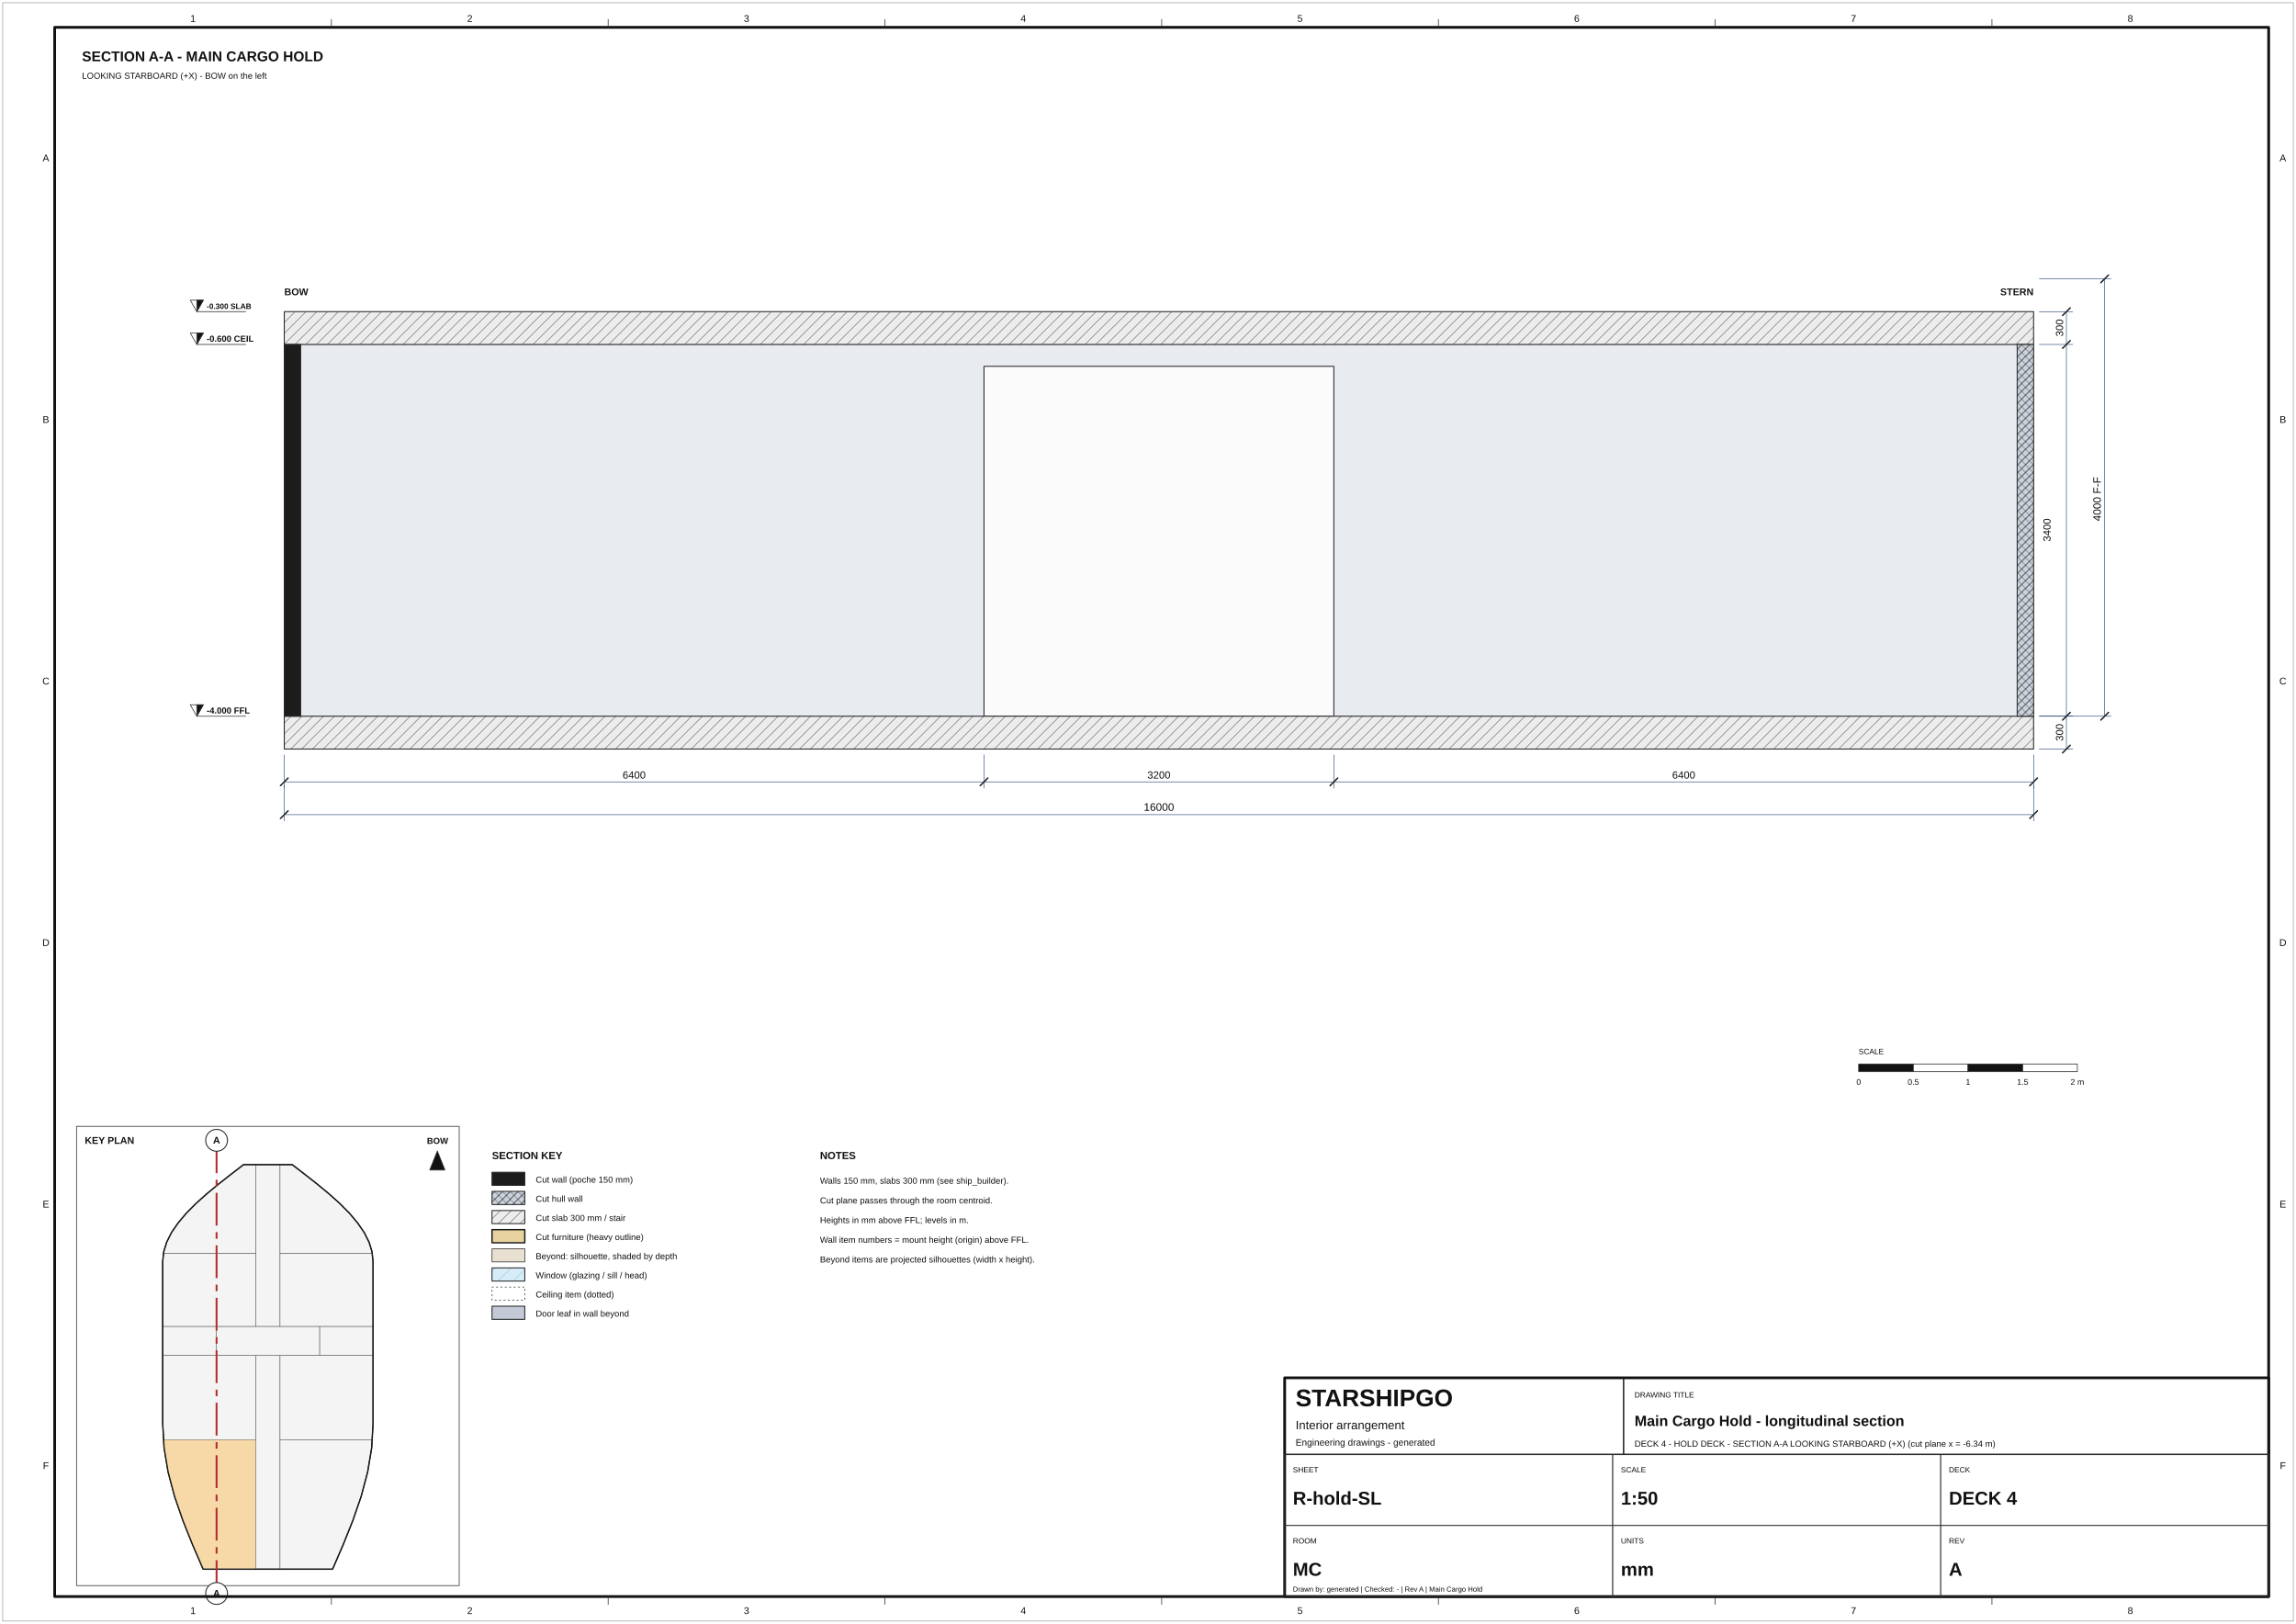
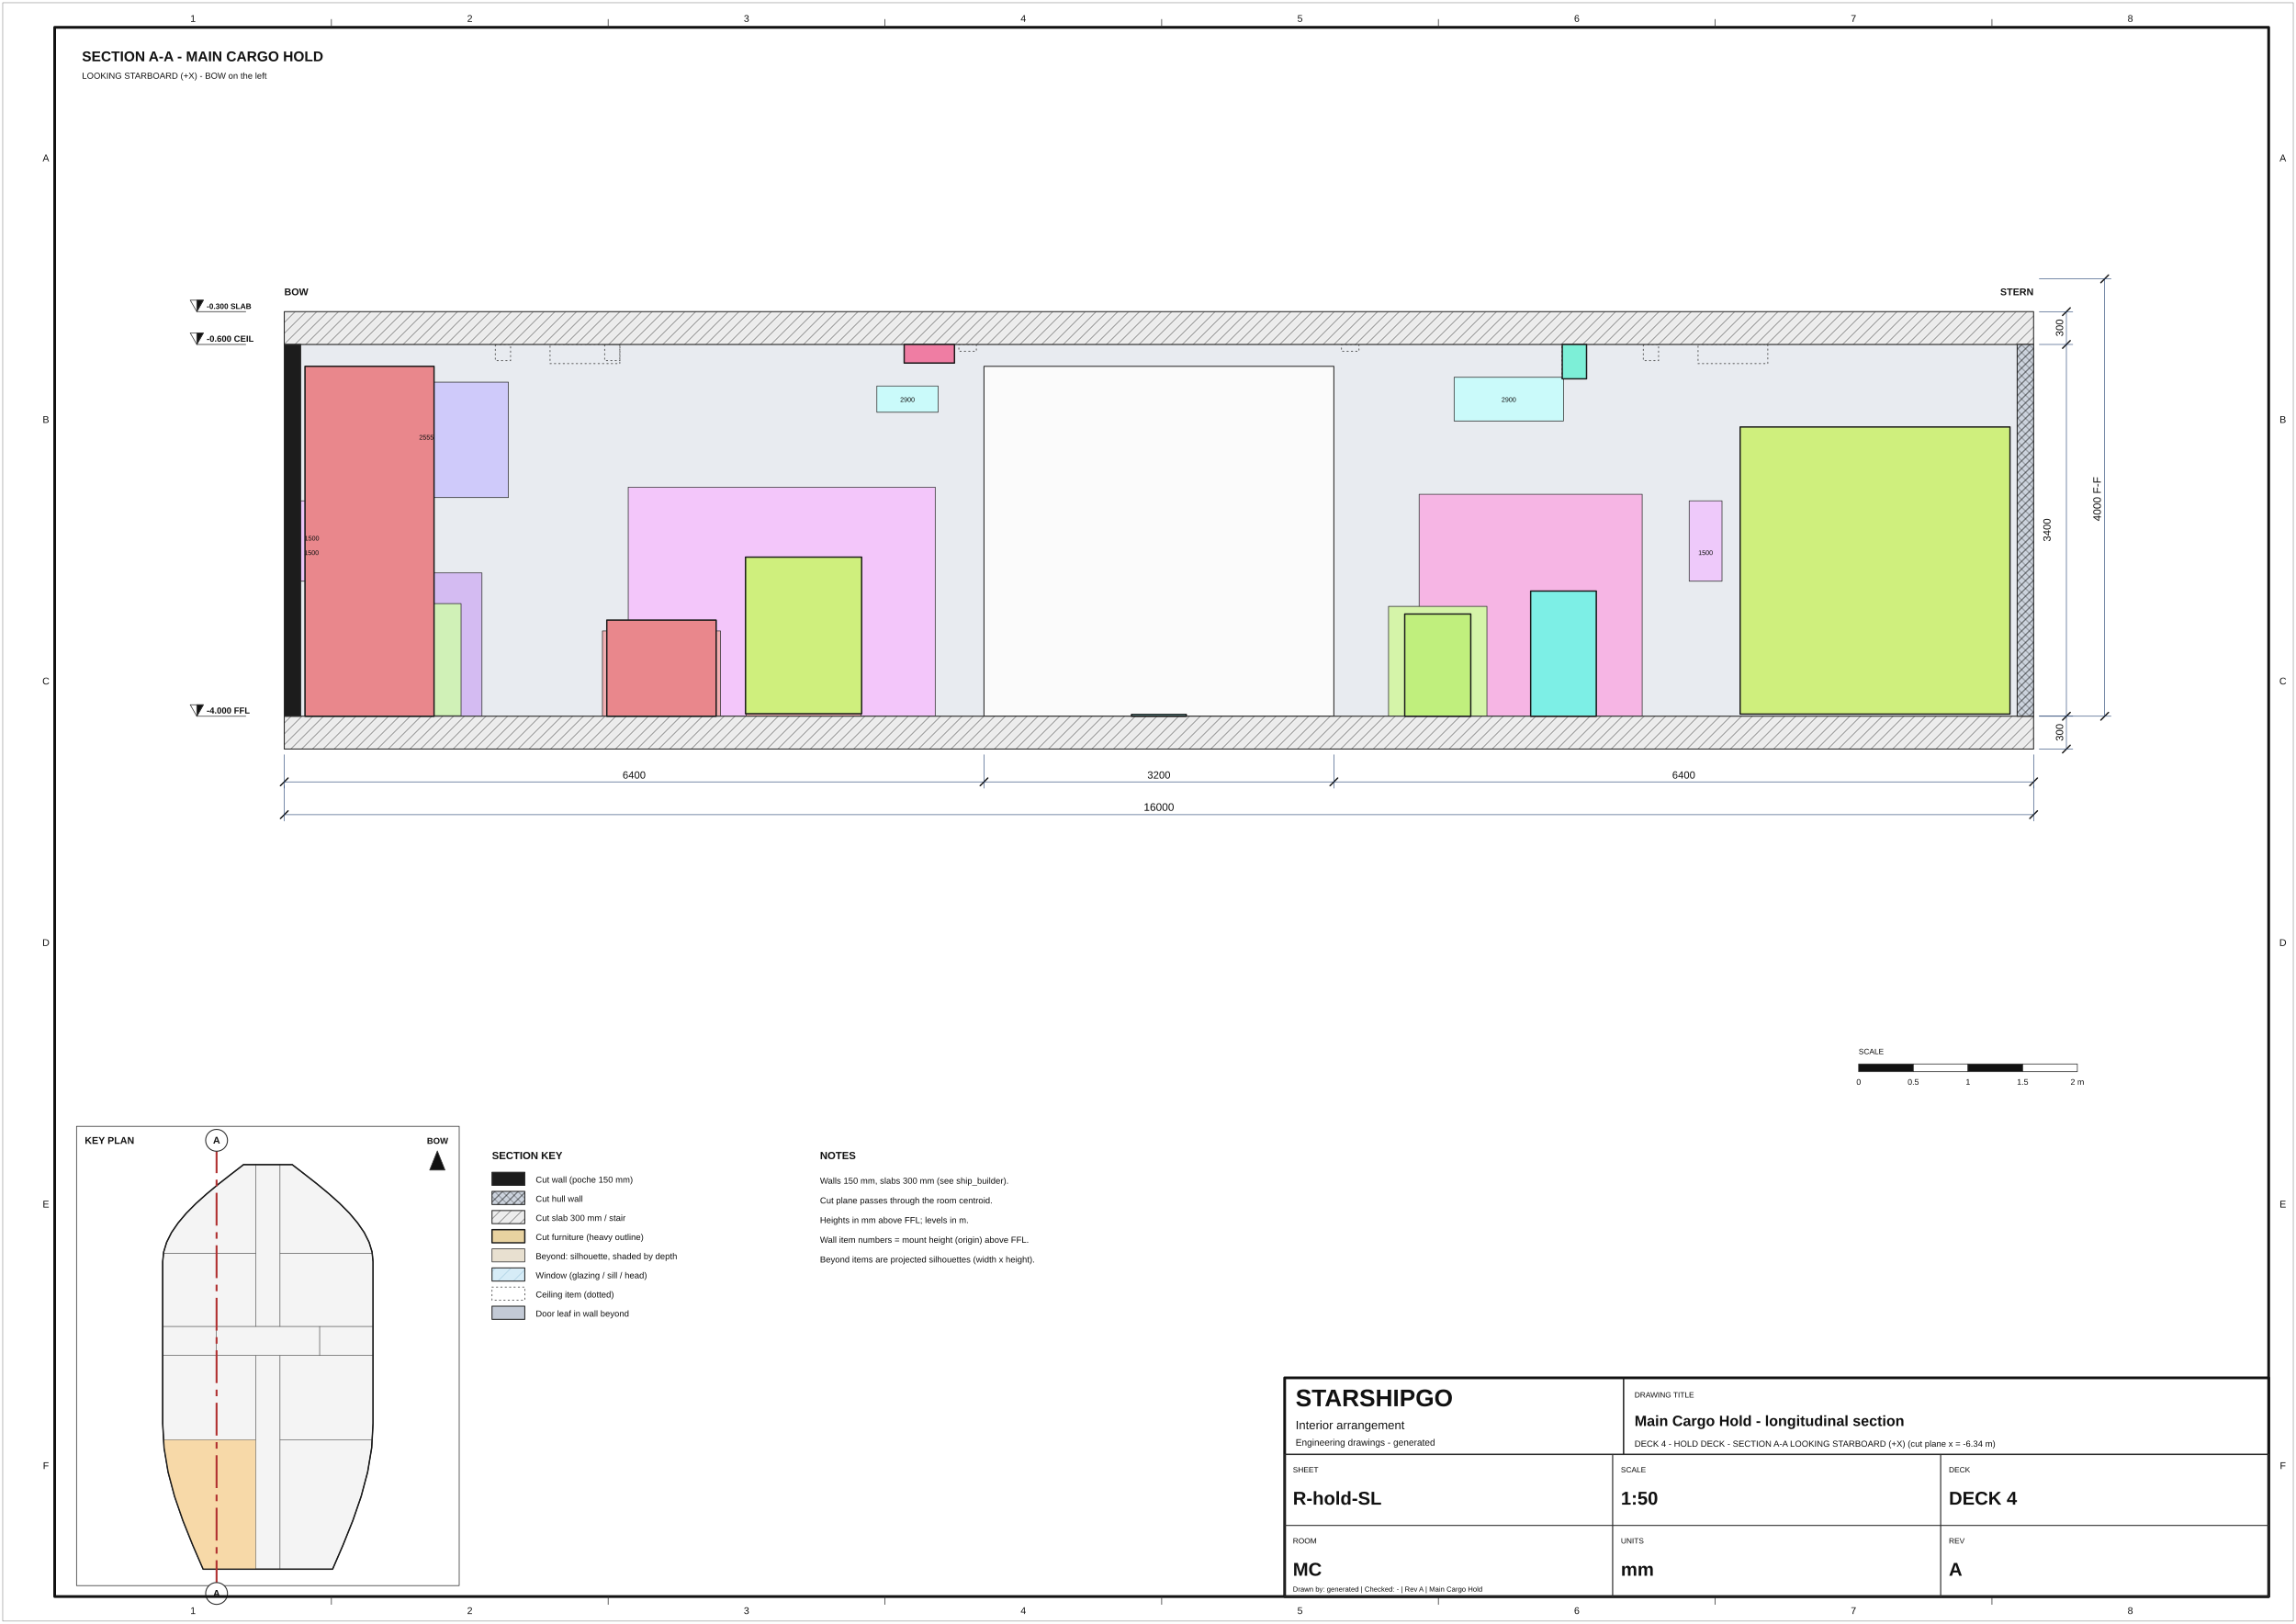
<svg xmlns="http://www.w3.org/2000/svg" width="420mm" height="297mm" viewBox="0 0 420 297">
  <style>
.t{font-family:Arial, Helvetica, 'DejaVu Sans', sans-serif;fill:#111}
.b{font-weight:bold}.i{font-style:italic}
.h{stroke:#111;stroke-width:.5;stroke-linejoin:round;stroke-linecap:round}
.m{stroke:#1a1a1a;stroke-width:.25;stroke-linejoin:round;stroke-linecap:round}
.n{stroke:#2a2a2a;stroke-width:.18;stroke-linejoin:round}
.f{stroke:#333;stroke-width:.13;stroke-linejoin:round}
.x{stroke:#555;stroke-width:.07}
.g{stroke:#9a9a9a;stroke-width:.1}
.gg{stroke:#c4c4c4;stroke-width:.08}
.d{stroke:#1d3c6e;stroke-width:.1}
.dsh{stroke:#222;stroke-width:.18;stroke-dasharray:1.6 .8}
.dot{stroke:#444;stroke-width:.14;stroke-dasharray:.25 .55;stroke-linecap:round}
.hid{stroke:#777;stroke-width:.12;stroke-dasharray:1 .7}
.cl{stroke:#b03030;stroke-width:.12;stroke-dasharray:5 1 1 1}
.cut{stroke:#b03030;stroke-width:.35;stroke-dasharray:6 1.2 1.2 1.2}
.red{stroke:#b03030;stroke-width:.13;stroke-dasharray:1.2 .7}
.none{stroke:none}
.halo{paint-order:stroke;stroke:#fff;stroke-width:.8;stroke-linejoin:round}
</style>
  <defs>
    <pattern id="hSlab" width="1.4" height="1.4" patternUnits="userSpaceOnUse" patternTransform="rotate(45)">
      <rect width="1.4" height="1.4" fill="#ececec" />
      <line x1="0" y1="0" x2="0" y2="1.4" stroke="#222" stroke-width=".13" />
    </pattern>
    <pattern id="hHull" width="1" height="1" patternUnits="userSpaceOnUse" patternTransform="rotate(45)">
      <rect width="1" height="1" fill="#c9d0da" />
      <line x1="0" y1="0" x2="0" y2="1" stroke="#111" stroke-width=".2" />
      <line x1="0" y1="0" x2="1" y2="0" stroke="#111" stroke-width=".1" />
    </pattern>
    <pattern id="hHole" width="1.6" height="1.6" patternUnits="userSpaceOnUse" patternTransform="rotate(-45)">
      <line x1="0" y1="0" x2="0" y2="1.6" stroke="#444" stroke-width=".12" />
    </pattern>
    <pattern id="hZone" width="1.8" height="1.8" patternUnits="userSpaceOnUse" patternTransform="rotate(45)">
      <line x1="0" y1="0" x2="0" y2="1.8" stroke="#d08080" stroke-width=".1" />
    </pattern>
    <pattern id="hPlen" width="1.6" height="1.6" patternUnits="userSpaceOnUse">
      <circle cx=".4" cy=".4" r=".12" fill="#888" />
      <circle cx="1.2" cy="1.2" r=".12" fill="#888" />
    </pattern>
    <pattern id="hGlass" width="2" height="2" patternUnits="userSpaceOnUse" patternTransform="rotate(45)">
      <rect width="2" height="2" fill="#d6ecf7" />
      <line x1="0" y1="0" x2="0" y2="2" stroke="#5a9abb" stroke-width=".08" />
    </pattern>
    <pattern id="hFloor" width="1.2" height="1.2" patternUnits="userSpaceOnUse" patternTransform="rotate(-45)">
      <rect width="1.2" height="1.2" fill="#f2f2f2" />
      <line x1="0" y1="0" x2="0" y2="1.2" stroke="#555" stroke-width=".1" />
    </pattern>
  </defs>
  <rect x="0" y="0" width="420" height="297" fill="#ffffff" />
  <text x="15" y="11.2" font-size="2.6" class="t b">SECTION A-A - MAIN CARGO HOLD</text>
  <text x="15" y="14.4" font-size="1.6" class="t" fill="#555">LOOKING STARBOARD (+X)  -  BOW on the left</text>
  <clipPath id="clipA">
    <rect x="51.7" y="56.7" width="320.6" height="80.6" />
  </clipPath>
  <g clip-path="url(#clipA)">
    <polygon points="52,63 372,63 372,131 52,131" class="x" fill="#e8ebf0" />
    <polygon points="180,67 244,67 244,131 180,131" class="n" fill="#fbfbfb" />
+     <polygon points="266,69 286,69 286,77 266,77" class="f" fill="#cafafa" />
+     <polygon points="160.4,70.6 171.6,70.6 171.6,75.4 160.4,75.4" class="f" fill="#cafafa" />
+     <polygon points="63,69.9 93,69.9 93,91 63,91" class="f" fill="#cfcafa" />
+     <polygon points="309,91.6 315,91.6 315,106.3 309,106.3" class="f" fill="#eec9fa" />
+     <polygon points="259.6,90.4 300.4,90.4 300.4,131 259.6,131" class="f" fill="#f6b5e4" />
+     <polygon points="67.84,104.78 88.16,104.78 88.16,131 67.84,131" class="f" fill="#d4bbf2" />
+     <polygon points="55,95.8 59.1,95.8 59.1,106.2 55,106.2" class="f" fill="#edc7fa" />
+     <polygon points="114.92,89.1 171.08,89.1 171.08,131 114.92,131" class="f" fill="#f3c6fa" />
+     <polygon points="71.64,110.4 84.34,110.4 84.34,130.9 71.64,130.9" class="f" fill="#d0f1b7" />
+     <polygon points="55,91.6 58.98,91.6 58.98,106.3 55,106.3" class="f" fill="#ecc5fa" />
+     <polygon points="110.6,63 113.4,63 113.4,65.96 110.6,65.96" class="dot" fill="none" />
+     <polygon points="207,130.68 217,130.68 217,131 207,131" class="f" fill="#c2faf9" />
+     <polygon points="100.62,62.98 113.38,62.98 113.38,66.5 100.62,66.5" class="dot" fill="none" />
+     <polygon points="310.62,62.98 323.38,62.98 323.38,66.5 310.62,66.5" class="dot" fill="none" />
+     <polygon points="175.4,63 178.6,63 178.6,64.24 175.4,64.24" class="dot" fill="none" />
+     <polygon points="245.4,63 248.6,63 248.6,64.24 245.4,64.24" class="dot" fill="none" />
+     <polygon points="165.4,63 174.6,63 174.6,66.4 165.4,66.4" class="dot" fill="none" />
+     <polygon points="285.78,63 290.22,63 290.22,69.28 285.78,69.28" class="dot" fill="none" />
+     <polygon points="136.48,103.72 157.52,103.72 157.52,131 136.48,131" class="f" fill="#f0afb2" />
+     <polygon points="254,110.9 272,110.9 272,131 254,131" class="f" fill="#d5f4a9" />
+     <polygon points="110.2,115.4 131.8,115.4 131.8,131 110.2,131" class="f" fill="#f0aeb1" />
+     <polygon points="90.6,63 93.4,63 93.4,65.96 90.6,65.96" class="dot" fill="none" />
+     <polygon points="300.6,63 303.4,63 303.4,65.96 300.6,65.96" class="dot" fill="none" />
+     <polygon points="55.8,67 79.4,67 79.4,131 55.8,131" class="f" fill="#f0adb0" />
+     <polygon points="111,113.42 131,113.42 131,131 111,131" class="f" fill="#f0adb0" />
+     <polygon points="136.38,101.9 157.62,101.9 157.62,130.54 136.38,130.54" class="f" fill="#def4a6" />
+     <polygon points="256.96,112.3 269.04,112.3 269.04,131 256.96,131" class="f" fill="#d4f4a6" />
+     <polygon points="280,108.1 292,108.1 292,131 280,131" class="f" fill="#a6f4ee" />
+     <polygon points="318.32,78.1 367.68,78.1 367.68,130.6 318.32,130.6" class="f" fill="#def4a6" />
+     <polygon points="207,130.68 217,130.68 217,131 207,131" class="f" fill="#bcf9f9" />
+     <polygon points="165.4,63 174.6,63 174.6,66.4 165.4,66.4" class="dot" fill="none" />
+     <polygon points="285.78,63 290.22,63 290.22,69.28 285.78,69.28" class="dot" fill="none" />
    <polygon points="52,131 372,131 372,137 52,137" class="n" fill="url(#hSlab)" />
    <polygon points="52,57 372,57 372,63 52,63" class="n" fill="url(#hSlab)" />
    <polygon points="52,63 55,63 55,131 52,131" class="n" fill="#1c1c1c" />
    <polygon points="369,63 372,63 372,131 369,131" class="n" fill="url(#hHull)" />
+     <polygon points="55.8,67 79.4,67 79.4,131 55.8,131" class="m" fill="#e9878c" />
+     <polygon points="111,113.42 131,113.42 131,131 111,131" class="m" fill="#e9878c" />
+     <polygon points="256.96,112.3 269.04,112.3 269.04,131 256.96,131" class="m" fill="#c0ef7d" />
+     <polygon points="280,108.1 292,108.1 292,131 280,131" class="m" fill="#7defe6" />
+     <polygon points="207,130.68 217,130.68 217,131 207,131" class="m" fill="#9ef7f6" />
+     <polygon points="318.32,78.1 367.68,78.1 367.68,130.6 318.32,130.6" class="m" fill="#cfef7d" />
+     <polygon points="136.38,101.9 157.62,101.9 157.62,130.54 136.38,130.54" class="m" fill="#cfef7d" />
+     <polygon points="285.78,63 290.22,63 290.22,69.28 285.78,69.28" class="m" fill="#7defd7" />
+     <polygon points="165.4,63 174.6,63 174.6,66.4 165.4,66.4" class="m" fill="#ef7da3" />
  </g>
+   <text x="78" y="80.4" font-size="1.2" class="t" text-anchor="middle" fill="#444">2555</text>
+   <text x="276" y="73.5" font-size="1.2" class="t" text-anchor="middle" fill="#444">2900</text>
+   <text x="312" y="101.5" font-size="1.2" class="t" text-anchor="middle" fill="#444">1500</text>
+   <text x="56.99" y="101.5" font-size="1.2" class="t" text-anchor="middle" fill="#444">1500</text>
+   <text x="166" y="73.5" font-size="1.2" class="t" text-anchor="middle" fill="#444">2900</text>
+   <text x="57.05" y="98.86" font-size="1.2" class="t" text-anchor="middle" fill="#444">1500</text>
  <text x="52" y="54" font-size="1.8" class="t b">BOW</text>
  <text x="372" y="54" font-size="1.8" class="t b" text-anchor="end">STERN</text>
  <line x1="378" y1="137" x2="378" y2="57" class="d" />
  <line x1="377.3" y1="137.7" x2="378.7" y2="136.3" class="m" />
  <line x1="373" y1="137" x2="379.2" y2="137" class="d" />
  <line x1="377.3" y1="131.7" x2="378.7" y2="130.3" class="m" />
  <line x1="373" y1="131" x2="379.2" y2="131" class="d" />
  <line x1="377.3" y1="63.7" x2="378.7" y2="62.3" class="m" />
  <line x1="373" y1="63" x2="379.2" y2="63" class="d" />
  <line x1="377.3" y1="57.7" x2="378.7" y2="56.3" class="m" />
  <line x1="373" y1="57" x2="379.2" y2="57" class="d" />
  <text x="377.4" y="135.54" font-size="1.9" class="t" transform="rotate(-90 377.4 135.54)">300</text>
  <text x="375.1" y="99.05" font-size="1.9" class="t" transform="rotate(-90 375.1 99.05)">3400</text>
  <text x="377.4" y="61.54" font-size="1.9" class="t" transform="rotate(-90 377.4 61.54)">300</text>
  <line x1="385" y1="51" x2="385" y2="131" class="d" />
  <line x1="384.3" y1="51.7" x2="385.7" y2="50.3" class="m" />
  <line x1="384.3" y1="131.7" x2="385.7" y2="130.3" class="m" />
  <line x1="373" y1="51" x2="386.2" y2="51" class="d" />
  <line x1="373" y1="131" x2="386.2" y2="131" class="d" />
  <text x="384.3" y="95.32" font-size="2" class="t" transform="rotate(-90 384.3 95.32)">4000 F-F</text>
  <line x1="36" y1="131" x2="45" y2="131" class="f" />
  <polygon points="36,131 34.8,128.9 37.2,128.9" class="f" fill="#fff" />
  <polygon points="36,131 37.2,128.9 36,128.9" class="f" fill="#111" />
  <text x="37.8" y="130.5" font-size="1.6" class="t b">-4.000 FFL</text>
  <line x1="36" y1="63" x2="45" y2="63" class="f" />
  <polygon points="36,63 34.8,60.9 37.2,60.9" class="f" fill="#fff" />
  <polygon points="36,63 37.2,60.9 36,60.9" class="f" fill="#111" />
  <text x="37.8" y="62.5" font-size="1.6" class="t b">-0.600 CEIL</text>
  <line x1="36" y1="57" x2="45" y2="57" class="f" />
  <polygon points="36,57 34.8,54.9 37.2,54.9" class="f" fill="#fff" />
  <polygon points="36,57 37.2,54.9 36,54.9" class="f" fill="#111" />
  <text x="37.8" y="56.5" font-size="1.4" class="t b">-0.300 SLAB</text>
  <line x1="52" y1="143" x2="372" y2="143" class="d" />
  <line x1="51.3" y1="143.7" x2="52.7" y2="142.3" class="m" />
  <line x1="52" y1="138" x2="52" y2="144.2" class="d" />
  <line x1="179.3" y1="143.7" x2="180.7" y2="142.3" class="m" />
  <line x1="180" y1="138" x2="180" y2="144.2" class="d" />
  <line x1="243.3" y1="143.7" x2="244.7" y2="142.3" class="m" />
  <line x1="244" y1="138" x2="244" y2="144.2" class="d" />
  <line x1="371.3" y1="143.7" x2="372.7" y2="142.3" class="m" />
  <line x1="372" y1="138" x2="372" y2="144.2" class="d" />
  <text x="116" y="142.4" font-size="1.9" class="t" text-anchor="middle">6400</text>
  <text x="212" y="142.4" font-size="1.9" class="t" text-anchor="middle">3200</text>
  <text x="308" y="142.4" font-size="1.9" class="t" text-anchor="middle">6400</text>
  <line x1="52" y1="149" x2="372" y2="149" class="d" />
  <line x1="51.3" y1="149.7" x2="52.7" y2="148.3" class="m" />
  <line x1="371.3" y1="149.7" x2="372.7" y2="148.3" class="m" />
  <line x1="52" y1="143.6" x2="52" y2="150.2" class="d" />
  <line x1="372" y1="143.6" x2="372" y2="150.2" class="d" />
  <text x="212" y="148.3" font-size="2" class="t" text-anchor="middle">16000</text>
  <text x="340" y="192.8" font-size="1.4" class="t" fill="#666">SCALE</text>
  <rect x="340" y="194.6" width="10" height="1.4" class="f" fill="#111" />
  <rect x="350" y="194.6" width="10" height="1.4" class="f" fill="#fff" />
  <rect x="360" y="194.6" width="10" height="1.4" class="f" fill="#111" />
  <rect x="370" y="194.6" width="10" height="1.4" class="f" fill="#fff" />
  <text x="340" y="198.4" font-size="1.5" class="t" text-anchor="middle">0</text>
  <text x="350" y="198.4" font-size="1.5" class="t" text-anchor="middle">0.5</text>
  <text x="360" y="198.4" font-size="1.5" class="t" text-anchor="middle">1</text>
  <text x="370" y="198.4" font-size="1.5" class="t" text-anchor="middle">1.5</text>
  <text x="380" y="198.4" font-size="1.5" class="t" text-anchor="middle">2 m</text>
  <rect x="14" y="206" width="70" height="84" class="f" fill="none" />
  <text x="15.5" y="209.2" font-size="1.8" class="t b">KEY PLAN</text>
  <polygon points="53.44,213 55.75,214.78 58.01,216.55 60.16,218.33 62.14,220.1 63.91,221.88 65.41,223.66 66.63,225.43 67.52,227.21 68.06,228.98 68.24,230.76 68.24,260.36 67.99,264.8 67.25,269.24 66.07,273.68 64.54,278.12 62.76,282.56 60.84,287 37.16,287 35.24,282.56 33.46,278.12 31.93,273.68 30.75,269.24 30.01,264.8 29.76,260.36 29.76,230.76 29.94,228.98 30.48,227.21 31.37,225.43 32.59,223.66 34.09,221.88 35.86,220.1 37.84,218.33 39.99,216.55 42.25,214.78 44.56,213" class="n" fill="#f4f4f4" />
  <polygon points="46.78,213 51.22,213 51.22,242.6 46.78,242.6" class="x" fill="none" />
  <polygon points="46.78,247.93 51.22,247.93 51.22,287 46.78,287" class="x" fill="none" />
  <polygon points="39.53,242.6 58.47,242.6 58.47,247.93 39.53,247.93" class="x" fill="none" />
  <polygon points="29.76,242.6 39.53,242.6 39.53,247.93 29.76,247.93" class="x" fill="none" />
  <polygon points="58.47,242.6 68.24,242.6 68.24,247.93 58.47,247.93" class="x" fill="none" />
  <polygon points="29.94,228.98 30.48,227.21 31.37,225.43 32.59,223.66 34.09,221.88 35.86,220.1 37.84,218.33 39.99,216.55 42.25,214.78 44.56,213 46.78,213 46.78,229.28 29.91,229.28" class="x" fill="none" />
  <polygon points="29.76,230.76 29.91,229.28 46.78,229.28 46.78,242.6 29.76,242.6" class="x" fill="none" />
  <polygon points="51.22,213 53.44,213 55.75,214.78 58.01,216.55 60.16,218.33 62.14,220.1 63.91,221.88 65.41,223.66 66.63,225.43 67.52,227.21 68.06,228.98 68.09,229.28 51.22,229.28" class="x" fill="none" />
  <polygon points="51.22,229.28 68.09,229.28 68.24,230.76 68.24,242.6 51.22,242.6" class="x" fill="none" />
  <polygon points="29.76,260.36 29.76,247.93 46.78,247.93 46.78,263.32 29.93,263.32" class="x" fill="none" />
  <polygon points="51.22,247.93 68.24,247.93 68.24,260.36 68.07,263.32 51.22,263.32" class="x" fill="none" />
  <polygon points="35.24,282.56 33.46,278.12 31.93,273.68 30.75,269.24 30.01,264.8 29.93,263.32 46.78,263.32 46.78,287 37.16,287" class="x" fill="#f7d9a8" />
  <polygon points="51.22,263.32 68.07,263.32 67.99,264.8 67.25,269.24 66.07,273.68 64.54,278.12 62.76,282.56 60.84,287 51.22,287" class="x" fill="none" />
  <polygon points="53.44,213 55.75,214.78 58.01,216.55 60.16,218.33 62.14,220.1 63.91,221.88 65.41,223.66 66.63,225.43 67.52,227.21 68.06,228.98 68.24,230.76 68.24,260.36 67.99,264.8 67.25,269.24 66.07,273.68 64.54,278.12 62.76,282.56 60.84,287 37.16,287 35.24,282.56 33.46,278.12 31.93,273.68 30.75,269.24 30.01,264.8 29.76,260.36 29.76,230.76 29.94,228.98 30.48,227.21 31.37,225.43 32.59,223.66 34.09,221.88 35.86,220.1 37.84,218.33 39.99,216.55 42.25,214.78 44.56,213" class="m" fill="none" />
  <line x1="39.62" y1="208.56" x2="39.62" y2="291.44" class="cut" />
  <circle cx="39.62" cy="208.56" r="2" class="n" fill="#fff" />
  <text x="39.62" y="209.16" font-size="1.8" class="t b" text-anchor="middle">A</text>
  <circle cx="39.62" cy="291.44" r="2" class="n" fill="#fff" />
  <text x="39.62" y="292.04" font-size="1.8" class="t b" text-anchor="middle">A</text>
  <text x="82" y="209.2" font-size="1.6" class="t b" text-anchor="end">BOW</text>
  <polygon points="80,210.5 81.4,214 78.6,214" class="f" fill="#111" />
  <text x="90" y="212" font-size="1.9" class="t b">SECTION KEY</text>
  <rect x="90" y="214.4" width="6" height="2.4" class="n" fill="#1c1c1c" />
  <text x="98" y="216.3" font-size="1.6" class="t">Cut wall (poche 150 mm)</text>
  <rect x="90" y="217.9" width="6" height="2.4" class="n" fill="url(#hHull)" />
  <text x="98" y="219.8" font-size="1.6" class="t">Cut hull wall</text>
  <rect x="90" y="221.4" width="6" height="2.4" class="n" fill="url(#hSlab)" />
  <text x="98" y="223.3" font-size="1.6" class="t">Cut slab 300 mm / stair</text>
  <rect x="90" y="224.9" width="6" height="2.4" class="m" fill="#e8d2a0" />
  <text x="98" y="226.8" font-size="1.6" class="t">Cut furniture (heavy outline)</text>
  <rect x="90" y="228.4" width="6" height="2.4" class="f" fill="#e8e0d0" />
  <text x="98" y="230.3" font-size="1.6" class="t">Beyond: silhouette, shaded by depth</text>
  <rect x="90" y="231.9" width="6" height="2.4" class="n" fill="url(#hGlass)" />
  <text x="98" y="233.8" font-size="1.6" class="t">Window (glazing / sill / head)</text>
  <rect x="90" y="235.4" width="6" height="2.4" class="dot" fill="none" />
  <text x="98" y="237.3" font-size="1.6" class="t">Ceiling item (dotted)</text>
  <rect x="90" y="238.9" width="6" height="2.4" class="n" fill="#c3cad6" />
  <text x="98" y="240.8" font-size="1.6" class="t">Door leaf in wall beyond</text>
  <text x="150" y="212" font-size="1.9" class="t b">NOTES</text>
  <text x="150" y="216.5" font-size="1.6" class="t">Walls 150 mm, slabs 300 mm (see ship_builder).</text>
  <text x="150" y="220.1" font-size="1.6" class="t">Cut plane passes through the room centroid.</text>
  <text x="150" y="223.7" font-size="1.6" class="t">Heights in mm above FFL; levels in m.</text>
  <text x="150" y="227.3" font-size="1.6" class="t">Wall item numbers = mount height (origin) above FFL.</text>
  <text x="150" y="230.9" font-size="1.6" class="t">Beyond items are projected silhouettes (width x height).</text>
  <rect x="0.5" y="0.5" width="419" height="296" class="x" fill="none" />
  <rect x="10" y="5" width="405" height="287" class="h" fill="none" />
  <text x="35.31" y="4" font-size="1.8" class="t" text-anchor="middle">1</text>
  <text x="35.31" y="295.2" font-size="1.8" class="t" text-anchor="middle">1</text>
  <text x="85.94" y="4" font-size="1.8" class="t" text-anchor="middle">2</text>
  <text x="85.94" y="295.2" font-size="1.8" class="t" text-anchor="middle">2</text>
  <line x1="60.62" y1="3.5" x2="60.62" y2="5" class="f" />
  <line x1="60.62" y1="292" x2="60.62" y2="293.5" class="f" />
  <text x="136.56" y="4" font-size="1.8" class="t" text-anchor="middle">3</text>
  <text x="136.56" y="295.2" font-size="1.8" class="t" text-anchor="middle">3</text>
  <line x1="111.25" y1="3.5" x2="111.25" y2="5" class="f" />
  <line x1="111.25" y1="292" x2="111.25" y2="293.5" class="f" />
  <text x="187.19" y="4" font-size="1.8" class="t" text-anchor="middle">4</text>
  <text x="187.19" y="295.2" font-size="1.8" class="t" text-anchor="middle">4</text>
  <line x1="161.88" y1="3.5" x2="161.88" y2="5" class="f" />
  <line x1="161.88" y1="292" x2="161.88" y2="293.5" class="f" />
  <text x="237.81" y="4" font-size="1.8" class="t" text-anchor="middle">5</text>
  <text x="237.81" y="295.2" font-size="1.8" class="t" text-anchor="middle">5</text>
  <line x1="212.5" y1="3.5" x2="212.5" y2="5" class="f" />
  <line x1="212.5" y1="292" x2="212.5" y2="293.5" class="f" />
  <text x="288.44" y="4" font-size="1.8" class="t" text-anchor="middle">6</text>
  <text x="288.44" y="295.2" font-size="1.8" class="t" text-anchor="middle">6</text>
  <line x1="263.12" y1="3.5" x2="263.12" y2="5" class="f" />
  <line x1="263.12" y1="292" x2="263.12" y2="293.5" class="f" />
  <text x="339.06" y="4" font-size="1.8" class="t" text-anchor="middle">7</text>
  <text x="339.06" y="295.2" font-size="1.8" class="t" text-anchor="middle">7</text>
  <line x1="313.75" y1="3.5" x2="313.75" y2="5" class="f" />
  <line x1="313.75" y1="292" x2="313.75" y2="293.5" class="f" />
  <text x="389.69" y="4" font-size="1.8" class="t" text-anchor="middle">8</text>
  <text x="389.69" y="295.2" font-size="1.8" class="t" text-anchor="middle">8</text>
  <line x1="364.38" y1="3.5" x2="364.38" y2="5" class="f" />
  <line x1="364.38" y1="292" x2="364.38" y2="293.5" class="f" />
  <text x="8.4" y="29.52" font-size="1.8" class="t" text-anchor="middle">A</text>
  <text x="417.6" y="29.52" font-size="1.8" class="t" text-anchor="middle">A</text>
  <text x="8.4" y="77.35" font-size="1.8" class="t" text-anchor="middle">B</text>
  <text x="417.6" y="77.35" font-size="1.8" class="t" text-anchor="middle">B</text>
  <text x="8.4" y="125.18" font-size="1.8" class="t" text-anchor="middle">C</text>
  <text x="417.6" y="125.18" font-size="1.8" class="t" text-anchor="middle">C</text>
  <text x="8.4" y="173.02" font-size="1.8" class="t" text-anchor="middle">D</text>
  <text x="417.6" y="173.02" font-size="1.8" class="t" text-anchor="middle">D</text>
  <text x="8.4" y="220.85" font-size="1.8" class="t" text-anchor="middle">E</text>
  <text x="417.6" y="220.85" font-size="1.8" class="t" text-anchor="middle">E</text>
  <text x="8.4" y="268.68" font-size="1.8" class="t" text-anchor="middle">F</text>
  <text x="417.6" y="268.68" font-size="1.8" class="t" text-anchor="middle">F</text>
  <rect x="235" y="252" width="180" height="40" class="h" fill="#ffffff" />
  <line x1="235" y1="266" x2="415" y2="266" class="m" />
  <line x1="297" y1="252" x2="297" y2="266" class="m" />
  <text x="237" y="257.2" font-size="4.4" class="t b">STARSHIPGO</text>
  <text x="237" y="261.4" font-size="2.2" class="t">Interior arrangement</text>
  <text x="237" y="264.4" font-size="1.7" class="t" fill="#444">Engineering drawings - generated</text>
  <text x="299" y="255.6" font-size="1.4" class="t" fill="#666">DRAWING TITLE</text>
  <text x="299" y="260.8" font-size="2.7" class="t b">Main Cargo Hold - longitudinal section</text>
  <text x="299" y="264.6" font-size="1.6" class="t">DECK 4 - HOLD DECK  -  SECTION A-A LOOKING STARBOARD (+X)  (cut plane x = -6.34 m)</text>
  <rect x="235" y="266" width="60" height="13" class="f" fill="none" />
  <text x="236.5" y="269.3" font-size="1.4" class="t" fill="#666">SHEET</text>
  <text x="236.5" y="275.2" font-size="3.4" class="t b">R-hold-SL</text>
  <rect x="295" y="266" width="60" height="13" class="f" fill="none" />
  <text x="296.5" y="269.3" font-size="1.4" class="t" fill="#666">SCALE</text>
  <text x="296.5" y="275.2" font-size="3.4" class="t b">1:50</text>
  <rect x="355" y="266" width="60" height="13" class="f" fill="none" />
  <text x="356.5" y="269.3" font-size="1.4" class="t" fill="#666">DECK</text>
  <text x="356.5" y="275.2" font-size="3.4" class="t b">DECK 4</text>
  <rect x="235" y="279" width="60" height="13" class="f" fill="none" />
  <text x="236.5" y="282.3" font-size="1.4" class="t" fill="#666">ROOM</text>
  <text x="236.5" y="288.2" font-size="3.4" class="t b">MC</text>
  <rect x="295" y="279" width="60" height="13" class="f" fill="none" />
  <text x="296.5" y="282.3" font-size="1.4" class="t" fill="#666">UNITS</text>
  <text x="296.5" y="288.2" font-size="3.4" class="t b">mm</text>
  <rect x="355" y="279" width="60" height="13" class="f" fill="none" />
  <text x="356.5" y="282.3" font-size="1.4" class="t" fill="#666">REV</text>
  <text x="356.5" y="288.2" font-size="3.4" class="t b">A</text>
  <text x="236.5" y="291.1" font-size="1.3" class="t" fill="#555">Drawn by: generated   |   Checked: -   |   Rev A   |   Main Cargo Hold</text>
</svg>
